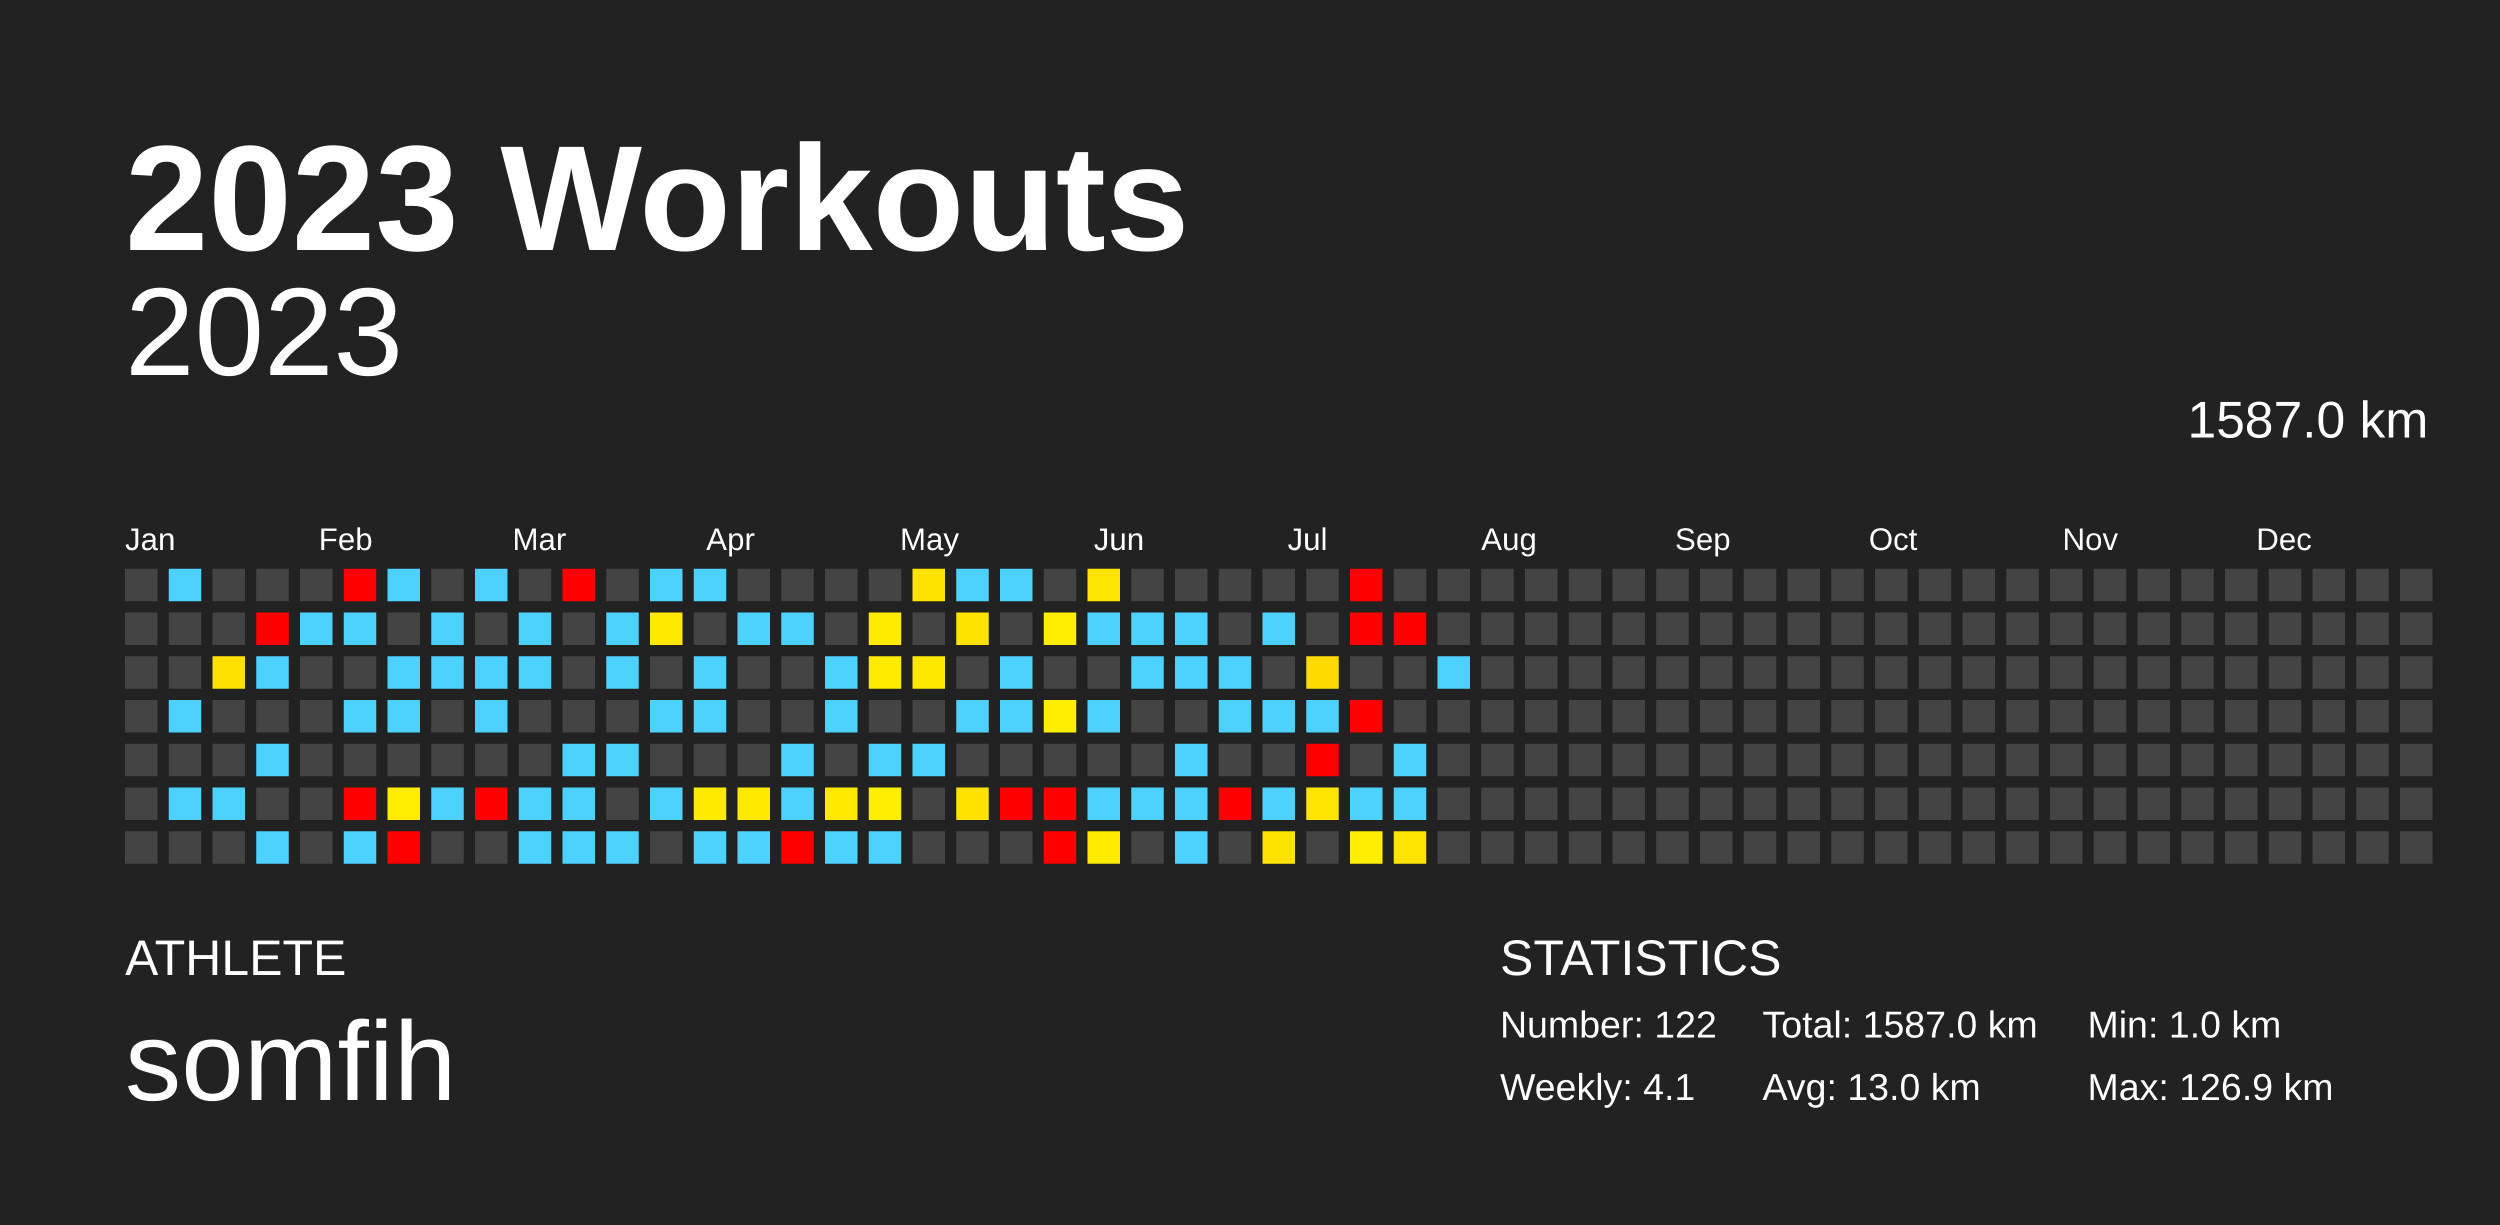
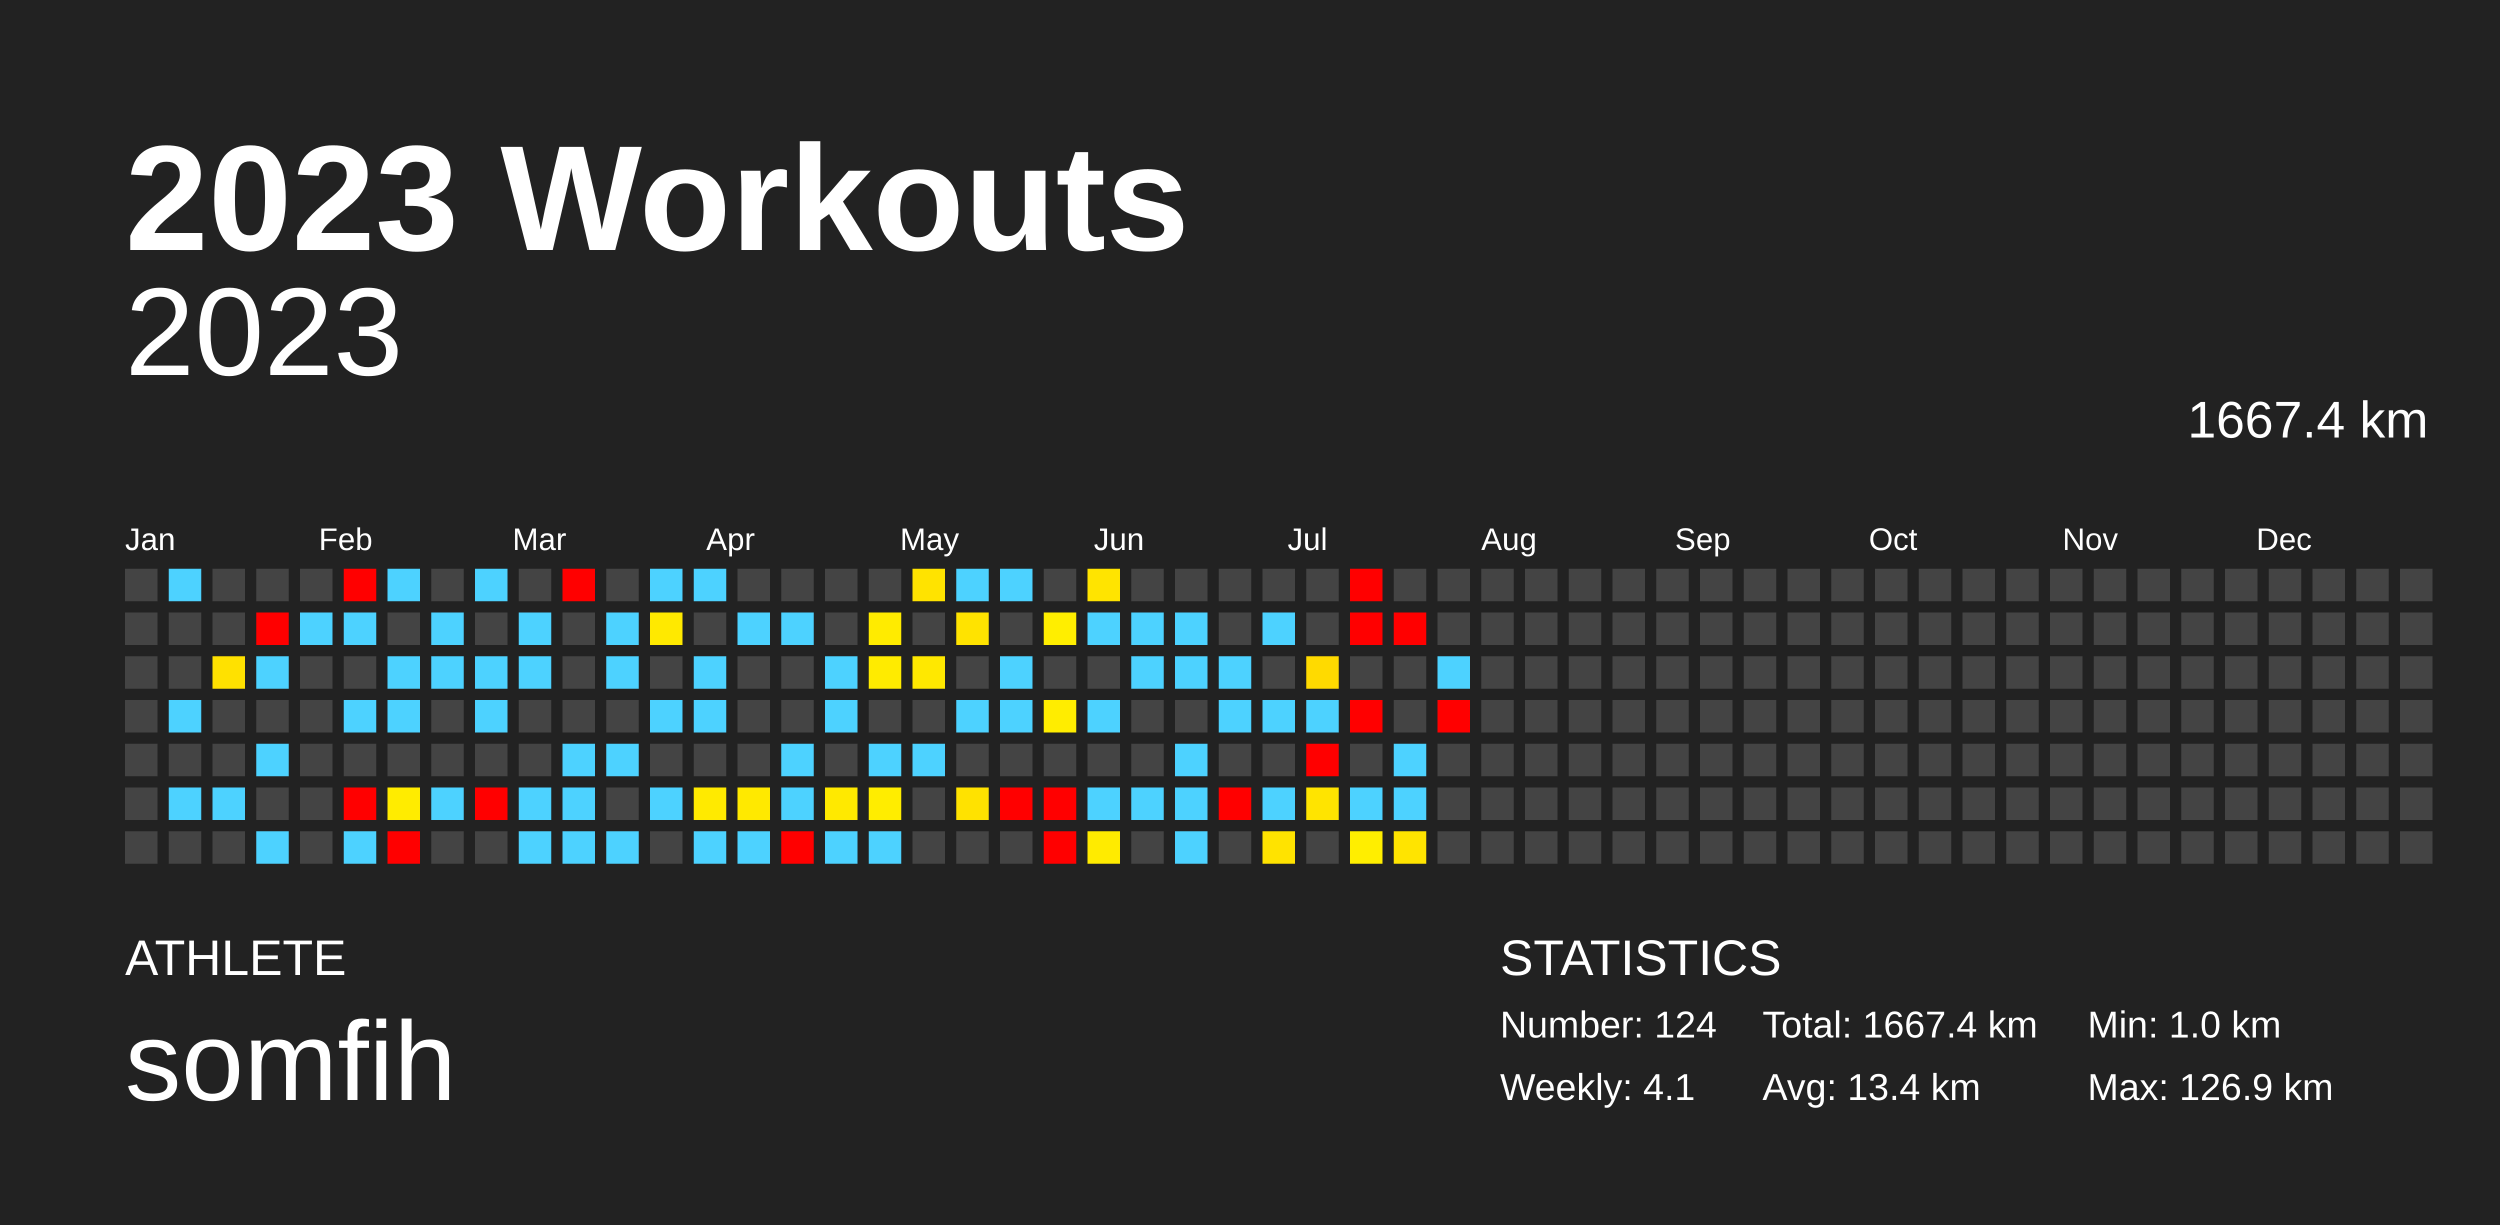
<svg xmlns="http://www.w3.org/2000/svg" baseProfile="full" height="98mm" version="1.1" viewBox="0,0,200,98" width="200mm">
  <defs />
  <rect fill="#222222" height="98" width="200" x="0" y="0" />
  <text fill="#FFFFFF" style="font-size:12px; font-family:Arial; font-weight:bold;" x="10" y="20">2023 Workouts</text>
  <text fill="#FFFFFF" style="font-size:4px; font-family:Arial" x="10" y="78">ATHLETE</text>
  <text fill="#FFFFFF" style="font-size:9px; font-family:Arial" x="10" y="88">somfih</text>
  <text fill="#FFFFFF" style="font-size:4px; font-family:Arial" x="120" y="78">STATISTICS</text>
-   <text fill="#FFFFFF" style="font-size:3px; font-family:Arial" x="120" y="83">Number: 122</text>
+   <text fill="#FFFFFF" style="font-size:3px; font-family:Arial" x="120" y="83">Number: 124</text>
  <text fill="#FFFFFF" style="font-size:3px; font-family:Arial" x="120" y="88">Weekly: 4.1</text>
-   <text fill="#FFFFFF" style="font-size:3px; font-family:Arial" x="141" y="83">Total: 1587.0 km</text>
-   <text fill="#FFFFFF" style="font-size:3px; font-family:Arial" x="141" y="88">Avg: 13.0 km</text>
+   <text fill="#FFFFFF" style="font-size:3px; font-family:Arial" x="141" y="83">Total: 1667.4 km</text>
+   <text fill="#FFFFFF" style="font-size:3px; font-family:Arial" x="141" y="88">Avg: 13.4 km</text>
  <text fill="#FFFFFF" style="font-size:3px; font-family:Arial" x="167" y="83">Min: 1.0 km</text>
  <text fill="#FFFFFF" style="font-size:3px; font-family:Arial" x="167" y="88">Max: 126.9 km</text>
  <text alignment-baseline="hanging" fill="#FFFFFF" style="font-size:10.0px; font-family:Arial;" x="10" y="30">2023</text>
-   <text alignment-baseline="hanging" fill="#FFFFFF" style="font-size:4.125px; font-family:Arial;" x="175" y="35">1587.0 km</text>
+   <text alignment-baseline="hanging" fill="#FFFFFF" style="font-size:4.125px; font-family:Arial;" x="175" y="35">1667.4 km</text>
  <text fill="#FFFFFF" style="font-size:2.5px; font-family:Arial" x="10.0" y="44">Jan</text>
  <text fill="#FFFFFF" style="font-size:2.5px; font-family:Arial" x="25.5" y="44">Feb</text>
  <text fill="#FFFFFF" style="font-size:2.5px; font-family:Arial" x="41.0" y="44">Mar</text>
  <text fill="#FFFFFF" style="font-size:2.5px; font-family:Arial" x="56.5" y="44">Apr</text>
  <text fill="#FFFFFF" style="font-size:2.5px; font-family:Arial" x="72.0" y="44">May</text>
  <text fill="#FFFFFF" style="font-size:2.5px; font-family:Arial" x="87.5" y="44">Jun</text>
  <text fill="#FFFFFF" style="font-size:2.5px; font-family:Arial" x="103.0" y="44">Jul</text>
  <text fill="#FFFFFF" style="font-size:2.5px; font-family:Arial" x="118.5" y="44">Aug</text>
  <text fill="#FFFFFF" style="font-size:2.5px; font-family:Arial" x="134.0" y="44">Sep</text>
  <text fill="#FFFFFF" style="font-size:2.5px; font-family:Arial" x="149.5" y="44">Oct</text>
  <text fill="#FFFFFF" style="font-size:2.5px; font-family:Arial" x="165.0" y="44">Nov</text>
  <text fill="#FFFFFF" style="font-size:2.5px; font-family:Arial" x="180.5" y="44">Dec</text>
  <rect fill="#444444" height="2.6" width="2.6" x="10.0" y="45.5" />
  <rect fill="#444444" height="2.6" width="2.6" x="10.0" y="49.0" />
  <rect fill="#444444" height="2.6" width="2.6" x="10.0" y="52.5" />
  <rect fill="#444444" height="2.6" width="2.6" x="10.0" y="56.0" />
  <rect fill="#444444" height="2.6" width="2.6" x="10.0" y="59.5" />
  <rect fill="#444444" height="2.6" width="2.6" x="10.0" y="63.0" />
  <rect fill="#444444" height="2.6" width="2.6" x="10.0" y="66.5" />
  <rect fill="#4dd2ff" height="2.6" width="2.6" x="13.5" y="45.5" />
  <rect fill="#444444" height="2.6" width="2.6" x="13.5" y="49.0" />
  <rect fill="#444444" height="2.6" width="2.6" x="13.5" y="52.5" />
  <rect fill="#4dd2ff" height="2.6" width="2.6" x="13.5" y="56.0" />
  <rect fill="#444444" height="2.6" width="2.6" x="13.5" y="59.5" />
  <rect fill="#4dd2ff" height="2.6" width="2.6" x="13.5" y="63.0" />
  <rect fill="#444444" height="2.6" width="2.6" x="13.5" y="66.5" />
  <rect fill="#444444" height="2.6" width="2.6" x="17.0" y="45.5" />
  <rect fill="#444444" height="2.6" width="2.6" x="17.0" y="49.0" />
  <rect fill="#ffe100" height="2.6" width="2.6" x="17.0" y="52.5" />
  <rect fill="#444444" height="2.6" width="2.6" x="17.0" y="56.0" />
  <rect fill="#444444" height="2.6" width="2.6" x="17.0" y="59.5" />
  <rect fill="#4dd2ff" height="2.6" width="2.6" x="17.0" y="63.0" />
  <rect fill="#444444" height="2.6" width="2.6" x="17.0" y="66.5" />
  <rect fill="#444444" height="2.6" width="2.6" x="20.5" y="45.5" />
  <rect fill="red" height="2.6" width="2.6" x="20.5" y="49.0" />
  <rect fill="#4dd2ff" height="2.6" width="2.6" x="20.5" y="52.5" />
  <rect fill="#444444" height="2.6" width="2.6" x="20.5" y="56.0" />
  <rect fill="#4dd2ff" height="2.6" width="2.6" x="20.5" y="59.5" />
  <rect fill="#444444" height="2.6" width="2.6" x="20.5" y="63.0" />
  <rect fill="#4dd2ff" height="2.6" width="2.6" x="20.5" y="66.5" />
  <rect fill="#444444" height="2.6" width="2.6" x="24.0" y="45.5" />
  <rect fill="#4dd2ff" height="2.6" width="2.6" x="24.0" y="49.0" />
  <rect fill="#444444" height="2.6" width="2.6" x="24.0" y="52.5" />
  <rect fill="#444444" height="2.6" width="2.6" x="24.0" y="56.0" />
  <rect fill="#444444" height="2.6" width="2.6" x="24.0" y="59.5" />
  <rect fill="#444444" height="2.6" width="2.6" x="24.0" y="63.0" />
  <rect fill="#444444" height="2.6" width="2.6" x="24.0" y="66.5" />
  <rect fill="red" height="2.6" width="2.6" x="27.5" y="45.5" />
  <rect fill="#4dd2ff" height="2.6" width="2.6" x="27.5" y="49.0" />
  <rect fill="#444444" height="2.6" width="2.6" x="27.5" y="52.5" />
  <rect fill="#4dd2ff" height="2.6" width="2.6" x="27.5" y="56.0" />
  <rect fill="#444444" height="2.6" width="2.6" x="27.5" y="59.5" />
  <rect fill="red" height="2.6" width="2.6" x="27.5" y="63.0" />
  <rect fill="#4dd2ff" height="2.6" width="2.6" x="27.5" y="66.5" />
  <rect fill="#4dd2ff" height="2.6" width="2.6" x="31.0" y="45.5" />
  <rect fill="#444444" height="2.6" width="2.6" x="31.0" y="49.0" />
  <rect fill="#4dd2ff" height="2.6" width="2.6" x="31.0" y="52.5" />
  <rect fill="#4dd2ff" height="2.6" width="2.6" x="31.0" y="56.0" />
  <rect fill="#444444" height="2.6" width="2.6" x="31.0" y="59.5" />
  <rect fill="#ffec00" height="2.6" width="2.6" x="31.0" y="63.0" />
  <rect fill="red" height="2.6" width="2.6" x="31.0" y="66.5" />
  <rect fill="#444444" height="2.6" width="2.6" x="34.5" y="45.5" />
  <rect fill="#4dd2ff" height="2.6" width="2.6" x="34.5" y="49.0" />
  <rect fill="#4dd2ff" height="2.6" width="2.6" x="34.5" y="52.5" />
  <rect fill="#444444" height="2.6" width="2.6" x="34.5" y="56.0" />
  <rect fill="#444444" height="2.6" width="2.6" x="34.5" y="59.5" />
  <rect fill="#4dd2ff" height="2.6" width="2.6" x="34.5" y="63.0" />
  <rect fill="#444444" height="2.6" width="2.6" x="34.5" y="66.5" />
  <rect fill="#4dd2ff" height="2.6" width="2.6" x="38.0" y="45.5" />
  <rect fill="#444444" height="2.6" width="2.6" x="38.0" y="49.0" />
  <rect fill="#4dd2ff" height="2.6" width="2.6" x="38.0" y="52.5" />
  <rect fill="#4dd2ff" height="2.6" width="2.6" x="38.0" y="56.0" />
  <rect fill="#444444" height="2.6" width="2.6" x="38.0" y="59.5" />
  <rect fill="red" height="2.6" width="2.6" x="38.0" y="63.0" />
  <rect fill="#444444" height="2.6" width="2.6" x="38.0" y="66.5" />
  <rect fill="#444444" height="2.6" width="2.6" x="41.5" y="45.5" />
  <rect fill="#4dd2ff" height="2.6" width="2.6" x="41.5" y="49.0" />
  <rect fill="#4dd2ff" height="2.6" width="2.6" x="41.5" y="52.5" />
  <rect fill="#444444" height="2.6" width="2.6" x="41.5" y="56.0" />
  <rect fill="#444444" height="2.6" width="2.6" x="41.5" y="59.5" />
  <rect fill="#4dd2ff" height="2.6" width="2.6" x="41.5" y="63.0" />
  <rect fill="#4dd2ff" height="2.6" width="2.6" x="41.5" y="66.5" />
  <rect fill="red" height="2.6" width="2.6" x="45.0" y="45.5" />
  <rect fill="#444444" height="2.6" width="2.6" x="45.0" y="49.0" />
  <rect fill="#444444" height="2.6" width="2.6" x="45.0" y="52.5" />
  <rect fill="#444444" height="2.6" width="2.6" x="45.0" y="56.0" />
  <rect fill="#4dd2ff" height="2.6" width="2.6" x="45.0" y="59.5" />
  <rect fill="#4dd2ff" height="2.6" width="2.6" x="45.0" y="63.0" />
  <rect fill="#4dd2ff" height="2.6" width="2.6" x="45.0" y="66.5" />
  <rect fill="#444444" height="2.6" width="2.6" x="48.5" y="45.5" />
  <rect fill="#4dd2ff" height="2.6" width="2.6" x="48.5" y="49.0" />
  <rect fill="#4dd2ff" height="2.6" width="2.6" x="48.5" y="52.5" />
  <rect fill="#444444" height="2.6" width="2.6" x="48.5" y="56.0" />
  <rect fill="#4dd2ff" height="2.6" width="2.6" x="48.5" y="59.5" />
  <rect fill="#444444" height="2.6" width="2.6" x="48.5" y="63.0" />
  <rect fill="#4dd2ff" height="2.6" width="2.6" x="48.5" y="66.5" />
  <rect fill="#4dd2ff" height="2.6" width="2.6" x="52.0" y="45.5" />
  <rect fill="#ffe900" height="2.6" width="2.6" x="52.0" y="49.0" />
  <rect fill="#444444" height="2.6" width="2.6" x="52.0" y="52.5" />
  <rect fill="#4dd2ff" height="2.6" width="2.6" x="52.0" y="56.0" />
  <rect fill="#444444" height="2.6" width="2.6" x="52.0" y="59.5" />
  <rect fill="#4dd2ff" height="2.6" width="2.6" x="52.0" y="63.0" />
  <rect fill="#444444" height="2.6" width="2.6" x="52.0" y="66.5" />
  <rect fill="#4dd2ff" height="2.6" width="2.6" x="55.5" y="45.5" />
  <rect fill="#444444" height="2.6" width="2.6" x="55.5" y="49.0" />
  <rect fill="#4dd2ff" height="2.6" width="2.6" x="55.5" y="52.5" />
  <rect fill="#4dd2ff" height="2.6" width="2.6" x="55.5" y="56.0" />
  <rect fill="#444444" height="2.6" width="2.6" x="55.5" y="59.5" />
  <rect fill="#ffea00" height="2.6" width="2.6" x="55.5" y="63.0" />
  <rect fill="#4dd2ff" height="2.6" width="2.6" x="55.5" y="66.5" />
  <rect fill="#444444" height="2.6" width="2.6" x="59.0" y="45.5" />
  <rect fill="#4dd2ff" height="2.6" width="2.6" x="59.0" y="49.0" />
  <rect fill="#444444" height="2.6" width="2.6" x="59.0" y="52.5" />
  <rect fill="#444444" height="2.6" width="2.6" x="59.0" y="56.0" />
  <rect fill="#444444" height="2.6" width="2.6" x="59.0" y="59.5" />
  <rect fill="#ffe900" height="2.6" width="2.6" x="59.0" y="63.0" />
  <rect fill="#4dd2ff" height="2.6" width="2.6" x="59.0" y="66.5" />
  <rect fill="#444444" height="2.6" width="2.6" x="62.5" y="45.5" />
  <rect fill="#4dd2ff" height="2.6" width="2.6" x="62.5" y="49.0" />
  <rect fill="#444444" height="2.6" width="2.6" x="62.5" y="52.5" />
  <rect fill="#444444" height="2.6" width="2.6" x="62.5" y="56.0" />
  <rect fill="#4dd2ff" height="2.6" width="2.6" x="62.5" y="59.5" />
  <rect fill="#4dd2ff" height="2.6" width="2.6" x="62.5" y="63.0" />
  <rect fill="red" height="2.6" width="2.6" x="62.5" y="66.5" />
  <rect fill="#444444" height="2.6" width="2.6" x="66.0" y="45.5" />
  <rect fill="#444444" height="2.6" width="2.6" x="66.0" y="49.0" />
  <rect fill="#4dd2ff" height="2.6" width="2.6" x="66.0" y="52.5" />
  <rect fill="#4dd2ff" height="2.6" width="2.6" x="66.0" y="56.0" />
  <rect fill="#444444" height="2.6" width="2.6" x="66.0" y="59.5" />
  <rect fill="#ffe900" height="2.6" width="2.6" x="66.0" y="63.0" />
  <rect fill="#4dd2ff" height="2.6" width="2.6" x="66.0" y="66.5" />
  <rect fill="#444444" height="2.6" width="2.6" x="69.5" y="45.5" />
  <rect fill="#ffeb00" height="2.6" width="2.6" x="69.5" y="49.0" />
  <rect fill="#ffeb00" height="2.6" width="2.6" x="69.5" y="52.5" />
  <rect fill="#444444" height="2.6" width="2.6" x="69.5" y="56.0" />
  <rect fill="#4dd2ff" height="2.6" width="2.6" x="69.5" y="59.5" />
  <rect fill="#ffed00" height="2.6" width="2.6" x="69.5" y="63.0" />
  <rect fill="#4dd2ff" height="2.6" width="2.6" x="69.5" y="66.5" />
  <rect fill="#ffe300" height="2.6" width="2.6" x="73.0" y="45.5" />
  <rect fill="#444444" height="2.6" width="2.6" x="73.0" y="49.0" />
  <rect fill="#ffe800" height="2.6" width="2.6" x="73.0" y="52.5" />
  <rect fill="#444444" height="2.6" width="2.6" x="73.0" y="56.0" />
  <rect fill="#4dd2ff" height="2.6" width="2.6" x="73.0" y="59.5" />
  <rect fill="#444444" height="2.6" width="2.6" x="73.0" y="63.0" />
  <rect fill="#444444" height="2.6" width="2.6" x="73.0" y="66.5" />
  <rect fill="#4dd2ff" height="2.6" width="2.6" x="76.5" y="45.5" />
  <rect fill="#ffe300" height="2.6" width="2.6" x="76.5" y="49.0" />
  <rect fill="#444444" height="2.6" width="2.6" x="76.5" y="52.5" />
  <rect fill="#4dd2ff" height="2.6" width="2.6" x="76.5" y="56.0" />
  <rect fill="#444444" height="2.6" width="2.6" x="76.5" y="59.5" />
  <rect fill="#ffe200" height="2.6" width="2.6" x="76.5" y="63.0" />
  <rect fill="#444444" height="2.6" width="2.6" x="76.5" y="66.5" />
  <rect fill="#4dd2ff" height="2.6" width="2.6" x="80.0" y="45.5" />
  <rect fill="#444444" height="2.6" width="2.6" x="80.0" y="49.0" />
  <rect fill="#4dd2ff" height="2.6" width="2.6" x="80.0" y="52.5" />
  <rect fill="#4dd2ff" height="2.6" width="2.6" x="80.0" y="56.0" />
  <rect fill="#444444" height="2.6" width="2.6" x="80.0" y="59.5" />
  <rect fill="red" height="2.6" width="2.6" x="80.0" y="63.0" />
  <rect fill="#444444" height="2.6" width="2.6" x="80.0" y="66.5" />
  <rect fill="#444444" height="2.6" width="2.6" x="83.5" y="45.5" />
  <rect fill="#ffee00" height="2.6" width="2.6" x="83.5" y="49.0" />
  <rect fill="#444444" height="2.6" width="2.6" x="83.5" y="52.5" />
  <rect fill="#ffed00" height="2.6" width="2.6" x="83.5" y="56.0" />
  <rect fill="#444444" height="2.6" width="2.6" x="83.5" y="59.5" />
  <rect fill="red" height="2.6" width="2.6" x="83.5" y="63.0" />
  <rect fill="red" height="2.6" width="2.6" x="83.5" y="66.5" />
  <rect fill="#ffe400" height="2.6" width="2.6" x="87.0" y="45.5" />
  <rect fill="#4dd2ff" height="2.6" width="2.6" x="87.0" y="49.0" />
  <rect fill="#444444" height="2.6" width="2.6" x="87.0" y="52.5" />
  <rect fill="#4dd2ff" height="2.6" width="2.6" x="87.0" y="56.0" />
  <rect fill="#444444" height="2.6" width="2.6" x="87.0" y="59.5" />
  <rect fill="#4dd2ff" height="2.6" width="2.6" x="87.0" y="63.0" />
  <rect fill="#ffeb00" height="2.6" width="2.6" x="87.0" y="66.5" />
  <rect fill="#444444" height="2.6" width="2.6" x="90.5" y="45.5" />
  <rect fill="#4dd2ff" height="2.6" width="2.6" x="90.5" y="49.0" />
  <rect fill="#4dd2ff" height="2.6" width="2.6" x="90.5" y="52.5" />
  <rect fill="#444444" height="2.6" width="2.6" x="90.5" y="56.0" />
  <rect fill="#444444" height="2.6" width="2.6" x="90.5" y="59.5" />
  <rect fill="#4dd2ff" height="2.6" width="2.6" x="90.5" y="63.0" />
  <rect fill="#444444" height="2.6" width="2.6" x="90.5" y="66.5" />
  <rect fill="#444444" height="2.6" width="2.6" x="94.0" y="45.5" />
  <rect fill="#4dd2ff" height="2.6" width="2.6" x="94.0" y="49.0" />
  <rect fill="#4dd2ff" height="2.6" width="2.6" x="94.0" y="52.5" />
  <rect fill="#444444" height="2.6" width="2.6" x="94.0" y="56.0" />
  <rect fill="#4dd2ff" height="2.6" width="2.6" x="94.0" y="59.5" />
  <rect fill="#4dd2ff" height="2.6" width="2.6" x="94.0" y="63.0" />
  <rect fill="#4dd2ff" height="2.6" width="2.6" x="94.0" y="66.5" />
  <rect fill="#444444" height="2.6" width="2.6" x="97.5" y="45.5" />
  <rect fill="#444444" height="2.6" width="2.6" x="97.5" y="49.0" />
  <rect fill="#4dd2ff" height="2.6" width="2.6" x="97.5" y="52.5" />
  <rect fill="#4dd2ff" height="2.6" width="2.6" x="97.5" y="56.0" />
  <rect fill="#444444" height="2.6" width="2.6" x="97.5" y="59.5" />
  <rect fill="red" height="2.6" width="2.6" x="97.5" y="63.0" />
  <rect fill="#444444" height="2.6" width="2.6" x="97.5" y="66.5" />
  <rect fill="#444444" height="2.6" width="2.6" x="101.0" y="45.5" />
  <rect fill="#4dd2ff" height="2.6" width="2.6" x="101.0" y="49.0" />
  <rect fill="#444444" height="2.6" width="2.6" x="101.0" y="52.5" />
  <rect fill="#4dd2ff" height="2.6" width="2.6" x="101.0" y="56.0" />
  <rect fill="#444444" height="2.6" width="2.6" x="101.0" y="59.5" />
  <rect fill="#4dd2ff" height="2.6" width="2.6" x="101.0" y="63.0" />
  <rect fill="#ffe300" height="2.6" width="2.6" x="101.0" y="66.5" />
  <rect fill="#444444" height="2.6" width="2.6" x="104.5" y="45.5" />
  <rect fill="#444444" height="2.6" width="2.6" x="104.5" y="49.0" />
  <rect fill="#ffda00" height="2.6" width="2.6" x="104.5" y="52.5" />
  <rect fill="#4dd2ff" height="2.6" width="2.6" x="104.5" y="56.0" />
  <rect fill="red" height="2.6" width="2.6" x="104.5" y="59.5" />
  <rect fill="#ffe400" height="2.6" width="2.6" x="104.5" y="63.0" />
  <rect fill="#444444" height="2.6" width="2.6" x="104.5" y="66.5" />
  <rect fill="red" height="2.6" width="2.6" x="108.0" y="45.5" />
  <rect fill="red" height="2.6" width="2.6" x="108.0" y="49.0" />
  <rect fill="#444444" height="2.6" width="2.6" x="108.0" y="52.5" />
  <rect fill="red" height="2.6" width="2.6" x="108.0" y="56.0" />
  <rect fill="#444444" height="2.6" width="2.6" x="108.0" y="59.5" />
  <rect fill="#4dd2ff" height="2.6" width="2.6" x="108.0" y="63.0" />
  <rect fill="#ffee00" height="2.6" width="2.6" x="108.0" y="66.5" />
  <rect fill="#444444" height="2.6" width="2.6" x="111.5" y="45.5" />
  <rect fill="red" height="2.6" width="2.6" x="111.5" y="49.0" />
  <rect fill="#444444" height="2.6" width="2.6" x="111.5" y="52.5" />
  <rect fill="#444444" height="2.6" width="2.6" x="111.5" y="56.0" />
  <rect fill="#4dd2ff" height="2.6" width="2.6" x="111.5" y="59.5" />
  <rect fill="#4dd2ff" height="2.6" width="2.6" x="111.5" y="63.0" />
  <rect fill="#ffe400" height="2.6" width="2.6" x="111.5" y="66.5" />
  <rect fill="#444444" height="2.6" width="2.6" x="115.0" y="45.5" />
  <rect fill="#444444" height="2.6" width="2.6" x="115.0" y="49.0" />
  <rect fill="#4dd2ff" height="2.6" width="2.6" x="115.0" y="52.5" />
-   <rect fill="#444444" height="2.6" width="2.6" x="115.0" y="56.0" />
+   <rect fill="red" height="2.6" width="2.6" x="115.0" y="56.0" />
  <rect fill="#444444" height="2.6" width="2.6" x="115.0" y="59.5" />
  <rect fill="#444444" height="2.6" width="2.6" x="115.0" y="63.0" />
  <rect fill="#444444" height="2.6" width="2.6" x="115.0" y="66.5" />
  <rect fill="#444444" height="2.6" width="2.6" x="118.5" y="45.5" />
  <rect fill="#444444" height="2.6" width="2.6" x="118.5" y="49.0" />
  <rect fill="#444444" height="2.6" width="2.6" x="118.5" y="52.5" />
  <rect fill="#444444" height="2.6" width="2.6" x="118.5" y="56.0" />
  <rect fill="#444444" height="2.6" width="2.6" x="118.5" y="59.5" />
  <rect fill="#444444" height="2.6" width="2.6" x="118.5" y="63.0" />
  <rect fill="#444444" height="2.6" width="2.6" x="118.5" y="66.5" />
  <rect fill="#444444" height="2.6" width="2.6" x="122.0" y="45.5" />
  <rect fill="#444444" height="2.6" width="2.6" x="122.0" y="49.0" />
  <rect fill="#444444" height="2.6" width="2.6" x="122.0" y="52.5" />
  <rect fill="#444444" height="2.6" width="2.6" x="122.0" y="56.0" />
  <rect fill="#444444" height="2.6" width="2.6" x="122.0" y="59.5" />
  <rect fill="#444444" height="2.6" width="2.6" x="122.0" y="63.0" />
  <rect fill="#444444" height="2.6" width="2.6" x="122.0" y="66.5" />
  <rect fill="#444444" height="2.6" width="2.6" x="125.5" y="45.5" />
  <rect fill="#444444" height="2.6" width="2.6" x="125.5" y="49.0" />
  <rect fill="#444444" height="2.6" width="2.6" x="125.5" y="52.5" />
  <rect fill="#444444" height="2.6" width="2.6" x="125.5" y="56.0" />
  <rect fill="#444444" height="2.6" width="2.6" x="125.5" y="59.5" />
  <rect fill="#444444" height="2.6" width="2.6" x="125.5" y="63.0" />
  <rect fill="#444444" height="2.6" width="2.6" x="125.5" y="66.5" />
  <rect fill="#444444" height="2.6" width="2.6" x="129.0" y="45.5" />
  <rect fill="#444444" height="2.6" width="2.6" x="129.0" y="49.0" />
  <rect fill="#444444" height="2.6" width="2.6" x="129.0" y="52.5" />
  <rect fill="#444444" height="2.6" width="2.6" x="129.0" y="56.0" />
  <rect fill="#444444" height="2.6" width="2.6" x="129.0" y="59.5" />
  <rect fill="#444444" height="2.6" width="2.6" x="129.0" y="63.0" />
  <rect fill="#444444" height="2.6" width="2.6" x="129.0" y="66.5" />
  <rect fill="#444444" height="2.6" width="2.6" x="132.5" y="45.5" />
  <rect fill="#444444" height="2.6" width="2.6" x="132.5" y="49.0" />
  <rect fill="#444444" height="2.6" width="2.6" x="132.5" y="52.5" />
  <rect fill="#444444" height="2.6" width="2.6" x="132.5" y="56.0" />
  <rect fill="#444444" height="2.6" width="2.6" x="132.5" y="59.5" />
  <rect fill="#444444" height="2.6" width="2.6" x="132.5" y="63.0" />
  <rect fill="#444444" height="2.6" width="2.6" x="132.5" y="66.5" />
  <rect fill="#444444" height="2.6" width="2.6" x="136.0" y="45.5" />
  <rect fill="#444444" height="2.6" width="2.6" x="136.0" y="49.0" />
  <rect fill="#444444" height="2.6" width="2.6" x="136.0" y="52.5" />
  <rect fill="#444444" height="2.6" width="2.6" x="136.0" y="56.0" />
  <rect fill="#444444" height="2.6" width="2.6" x="136.0" y="59.5" />
  <rect fill="#444444" height="2.6" width="2.6" x="136.0" y="63.0" />
  <rect fill="#444444" height="2.6" width="2.6" x="136.0" y="66.5" />
  <rect fill="#444444" height="2.6" width="2.6" x="139.5" y="45.5" />
  <rect fill="#444444" height="2.6" width="2.6" x="139.5" y="49.0" />
  <rect fill="#444444" height="2.6" width="2.6" x="139.5" y="52.5" />
  <rect fill="#444444" height="2.6" width="2.6" x="139.5" y="56.0" />
  <rect fill="#444444" height="2.6" width="2.6" x="139.5" y="59.5" />
  <rect fill="#444444" height="2.6" width="2.6" x="139.5" y="63.0" />
  <rect fill="#444444" height="2.6" width="2.6" x="139.5" y="66.5" />
  <rect fill="#444444" height="2.6" width="2.6" x="143.0" y="45.5" />
  <rect fill="#444444" height="2.6" width="2.6" x="143.0" y="49.0" />
  <rect fill="#444444" height="2.6" width="2.6" x="143.0" y="52.5" />
  <rect fill="#444444" height="2.6" width="2.6" x="143.0" y="56.0" />
  <rect fill="#444444" height="2.6" width="2.6" x="143.0" y="59.5" />
  <rect fill="#444444" height="2.6" width="2.6" x="143.0" y="63.0" />
  <rect fill="#444444" height="2.6" width="2.6" x="143.0" y="66.5" />
  <rect fill="#444444" height="2.6" width="2.6" x="146.5" y="45.5" />
  <rect fill="#444444" height="2.6" width="2.6" x="146.5" y="49.0" />
  <rect fill="#444444" height="2.6" width="2.6" x="146.5" y="52.5" />
  <rect fill="#444444" height="2.6" width="2.6" x="146.5" y="56.0" />
  <rect fill="#444444" height="2.6" width="2.6" x="146.5" y="59.5" />
  <rect fill="#444444" height="2.6" width="2.6" x="146.5" y="63.0" />
  <rect fill="#444444" height="2.6" width="2.6" x="146.5" y="66.5" />
  <rect fill="#444444" height="2.6" width="2.6" x="150.0" y="45.5" />
  <rect fill="#444444" height="2.6" width="2.6" x="150.0" y="49.0" />
  <rect fill="#444444" height="2.6" width="2.6" x="150.0" y="52.5" />
  <rect fill="#444444" height="2.6" width="2.6" x="150.0" y="56.0" />
  <rect fill="#444444" height="2.6" width="2.6" x="150.0" y="59.5" />
  <rect fill="#444444" height="2.6" width="2.6" x="150.0" y="63.0" />
  <rect fill="#444444" height="2.6" width="2.6" x="150.0" y="66.5" />
  <rect fill="#444444" height="2.6" width="2.6" x="153.5" y="45.5" />
  <rect fill="#444444" height="2.6" width="2.6" x="153.5" y="49.0" />
  <rect fill="#444444" height="2.6" width="2.6" x="153.5" y="52.5" />
  <rect fill="#444444" height="2.6" width="2.6" x="153.5" y="56.0" />
  <rect fill="#444444" height="2.6" width="2.6" x="153.5" y="59.5" />
  <rect fill="#444444" height="2.6" width="2.6" x="153.5" y="63.0" />
  <rect fill="#444444" height="2.6" width="2.6" x="153.5" y="66.5" />
  <rect fill="#444444" height="2.6" width="2.6" x="157.0" y="45.5" />
  <rect fill="#444444" height="2.6" width="2.6" x="157.0" y="49.0" />
  <rect fill="#444444" height="2.6" width="2.6" x="157.0" y="52.5" />
  <rect fill="#444444" height="2.6" width="2.6" x="157.0" y="56.0" />
  <rect fill="#444444" height="2.6" width="2.6" x="157.0" y="59.5" />
  <rect fill="#444444" height="2.6" width="2.6" x="157.0" y="63.0" />
  <rect fill="#444444" height="2.6" width="2.6" x="157.0" y="66.5" />
  <rect fill="#444444" height="2.6" width="2.6" x="160.5" y="45.5" />
  <rect fill="#444444" height="2.6" width="2.6" x="160.5" y="49.0" />
  <rect fill="#444444" height="2.6" width="2.6" x="160.5" y="52.5" />
  <rect fill="#444444" height="2.6" width="2.6" x="160.5" y="56.0" />
  <rect fill="#444444" height="2.6" width="2.6" x="160.5" y="59.5" />
  <rect fill="#444444" height="2.6" width="2.6" x="160.5" y="63.0" />
  <rect fill="#444444" height="2.6" width="2.6" x="160.5" y="66.5" />
  <rect fill="#444444" height="2.6" width="2.6" x="164.0" y="45.5" />
  <rect fill="#444444" height="2.6" width="2.6" x="164.0" y="49.0" />
  <rect fill="#444444" height="2.6" width="2.6" x="164.0" y="52.5" />
  <rect fill="#444444" height="2.6" width="2.6" x="164.0" y="56.0" />
  <rect fill="#444444" height="2.6" width="2.6" x="164.0" y="59.5" />
  <rect fill="#444444" height="2.6" width="2.6" x="164.0" y="63.0" />
  <rect fill="#444444" height="2.6" width="2.6" x="164.0" y="66.5" />
  <rect fill="#444444" height="2.6" width="2.6" x="167.5" y="45.5" />
  <rect fill="#444444" height="2.6" width="2.6" x="167.5" y="49.0" />
  <rect fill="#444444" height="2.6" width="2.6" x="167.5" y="52.5" />
  <rect fill="#444444" height="2.6" width="2.6" x="167.5" y="56.0" />
  <rect fill="#444444" height="2.6" width="2.6" x="167.5" y="59.5" />
  <rect fill="#444444" height="2.6" width="2.6" x="167.5" y="63.0" />
  <rect fill="#444444" height="2.6" width="2.6" x="167.5" y="66.5" />
  <rect fill="#444444" height="2.6" width="2.6" x="171.0" y="45.5" />
  <rect fill="#444444" height="2.6" width="2.6" x="171.0" y="49.0" />
  <rect fill="#444444" height="2.6" width="2.6" x="171.0" y="52.5" />
  <rect fill="#444444" height="2.6" width="2.6" x="171.0" y="56.0" />
  <rect fill="#444444" height="2.6" width="2.6" x="171.0" y="59.5" />
  <rect fill="#444444" height="2.6" width="2.6" x="171.0" y="63.0" />
  <rect fill="#444444" height="2.6" width="2.6" x="171.0" y="66.5" />
  <rect fill="#444444" height="2.6" width="2.6" x="174.5" y="45.5" />
  <rect fill="#444444" height="2.6" width="2.6" x="174.5" y="49.0" />
  <rect fill="#444444" height="2.6" width="2.6" x="174.5" y="52.5" />
  <rect fill="#444444" height="2.6" width="2.6" x="174.5" y="56.0" />
  <rect fill="#444444" height="2.6" width="2.6" x="174.5" y="59.5" />
  <rect fill="#444444" height="2.6" width="2.6" x="174.5" y="63.0" />
  <rect fill="#444444" height="2.6" width="2.6" x="174.5" y="66.5" />
  <rect fill="#444444" height="2.6" width="2.6" x="178.0" y="45.5" />
  <rect fill="#444444" height="2.6" width="2.6" x="178.0" y="49.0" />
  <rect fill="#444444" height="2.6" width="2.6" x="178.0" y="52.5" />
  <rect fill="#444444" height="2.6" width="2.6" x="178.0" y="56.0" />
  <rect fill="#444444" height="2.6" width="2.6" x="178.0" y="59.5" />
  <rect fill="#444444" height="2.6" width="2.6" x="178.0" y="63.0" />
  <rect fill="#444444" height="2.6" width="2.6" x="178.0" y="66.5" />
  <rect fill="#444444" height="2.6" width="2.6" x="181.5" y="45.5" />
  <rect fill="#444444" height="2.6" width="2.6" x="181.5" y="49.0" />
  <rect fill="#444444" height="2.6" width="2.6" x="181.5" y="52.5" />
  <rect fill="#444444" height="2.6" width="2.6" x="181.5" y="56.0" />
  <rect fill="#444444" height="2.6" width="2.6" x="181.5" y="59.5" />
  <rect fill="#444444" height="2.6" width="2.6" x="181.5" y="63.0" />
  <rect fill="#444444" height="2.6" width="2.6" x="181.5" y="66.5" />
  <rect fill="#444444" height="2.6" width="2.6" x="185.0" y="45.5" />
  <rect fill="#444444" height="2.6" width="2.6" x="185.0" y="49.0" />
  <rect fill="#444444" height="2.6" width="2.6" x="185.0" y="52.5" />
  <rect fill="#444444" height="2.6" width="2.6" x="185.0" y="56.0" />
  <rect fill="#444444" height="2.6" width="2.6" x="185.0" y="59.5" />
  <rect fill="#444444" height="2.6" width="2.6" x="185.0" y="63.0" />
  <rect fill="#444444" height="2.6" width="2.6" x="185.0" y="66.5" />
  <rect fill="#444444" height="2.6" width="2.6" x="188.5" y="45.5" />
  <rect fill="#444444" height="2.6" width="2.6" x="188.5" y="49.0" />
  <rect fill="#444444" height="2.6" width="2.6" x="188.5" y="52.5" />
  <rect fill="#444444" height="2.6" width="2.6" x="188.5" y="56.0" />
  <rect fill="#444444" height="2.6" width="2.6" x="188.5" y="59.5" />
  <rect fill="#444444" height="2.6" width="2.6" x="188.5" y="63.0" />
  <rect fill="#444444" height="2.6" width="2.6" x="188.5" y="66.5" />
  <rect fill="#444444" height="2.6" width="2.6" x="192.0" y="45.5" />
  <rect fill="#444444" height="2.6" width="2.6" x="192.0" y="49.0" />
  <rect fill="#444444" height="2.6" width="2.6" x="192.0" y="52.5" />
  <rect fill="#444444" height="2.6" width="2.6" x="192.0" y="56.0" />
  <rect fill="#444444" height="2.6" width="2.6" x="192.0" y="59.5" />
  <rect fill="#444444" height="2.6" width="2.6" x="192.0" y="63.0" />
  <rect fill="#444444" height="2.6" width="2.6" x="192.0" y="66.5" />
</svg>
